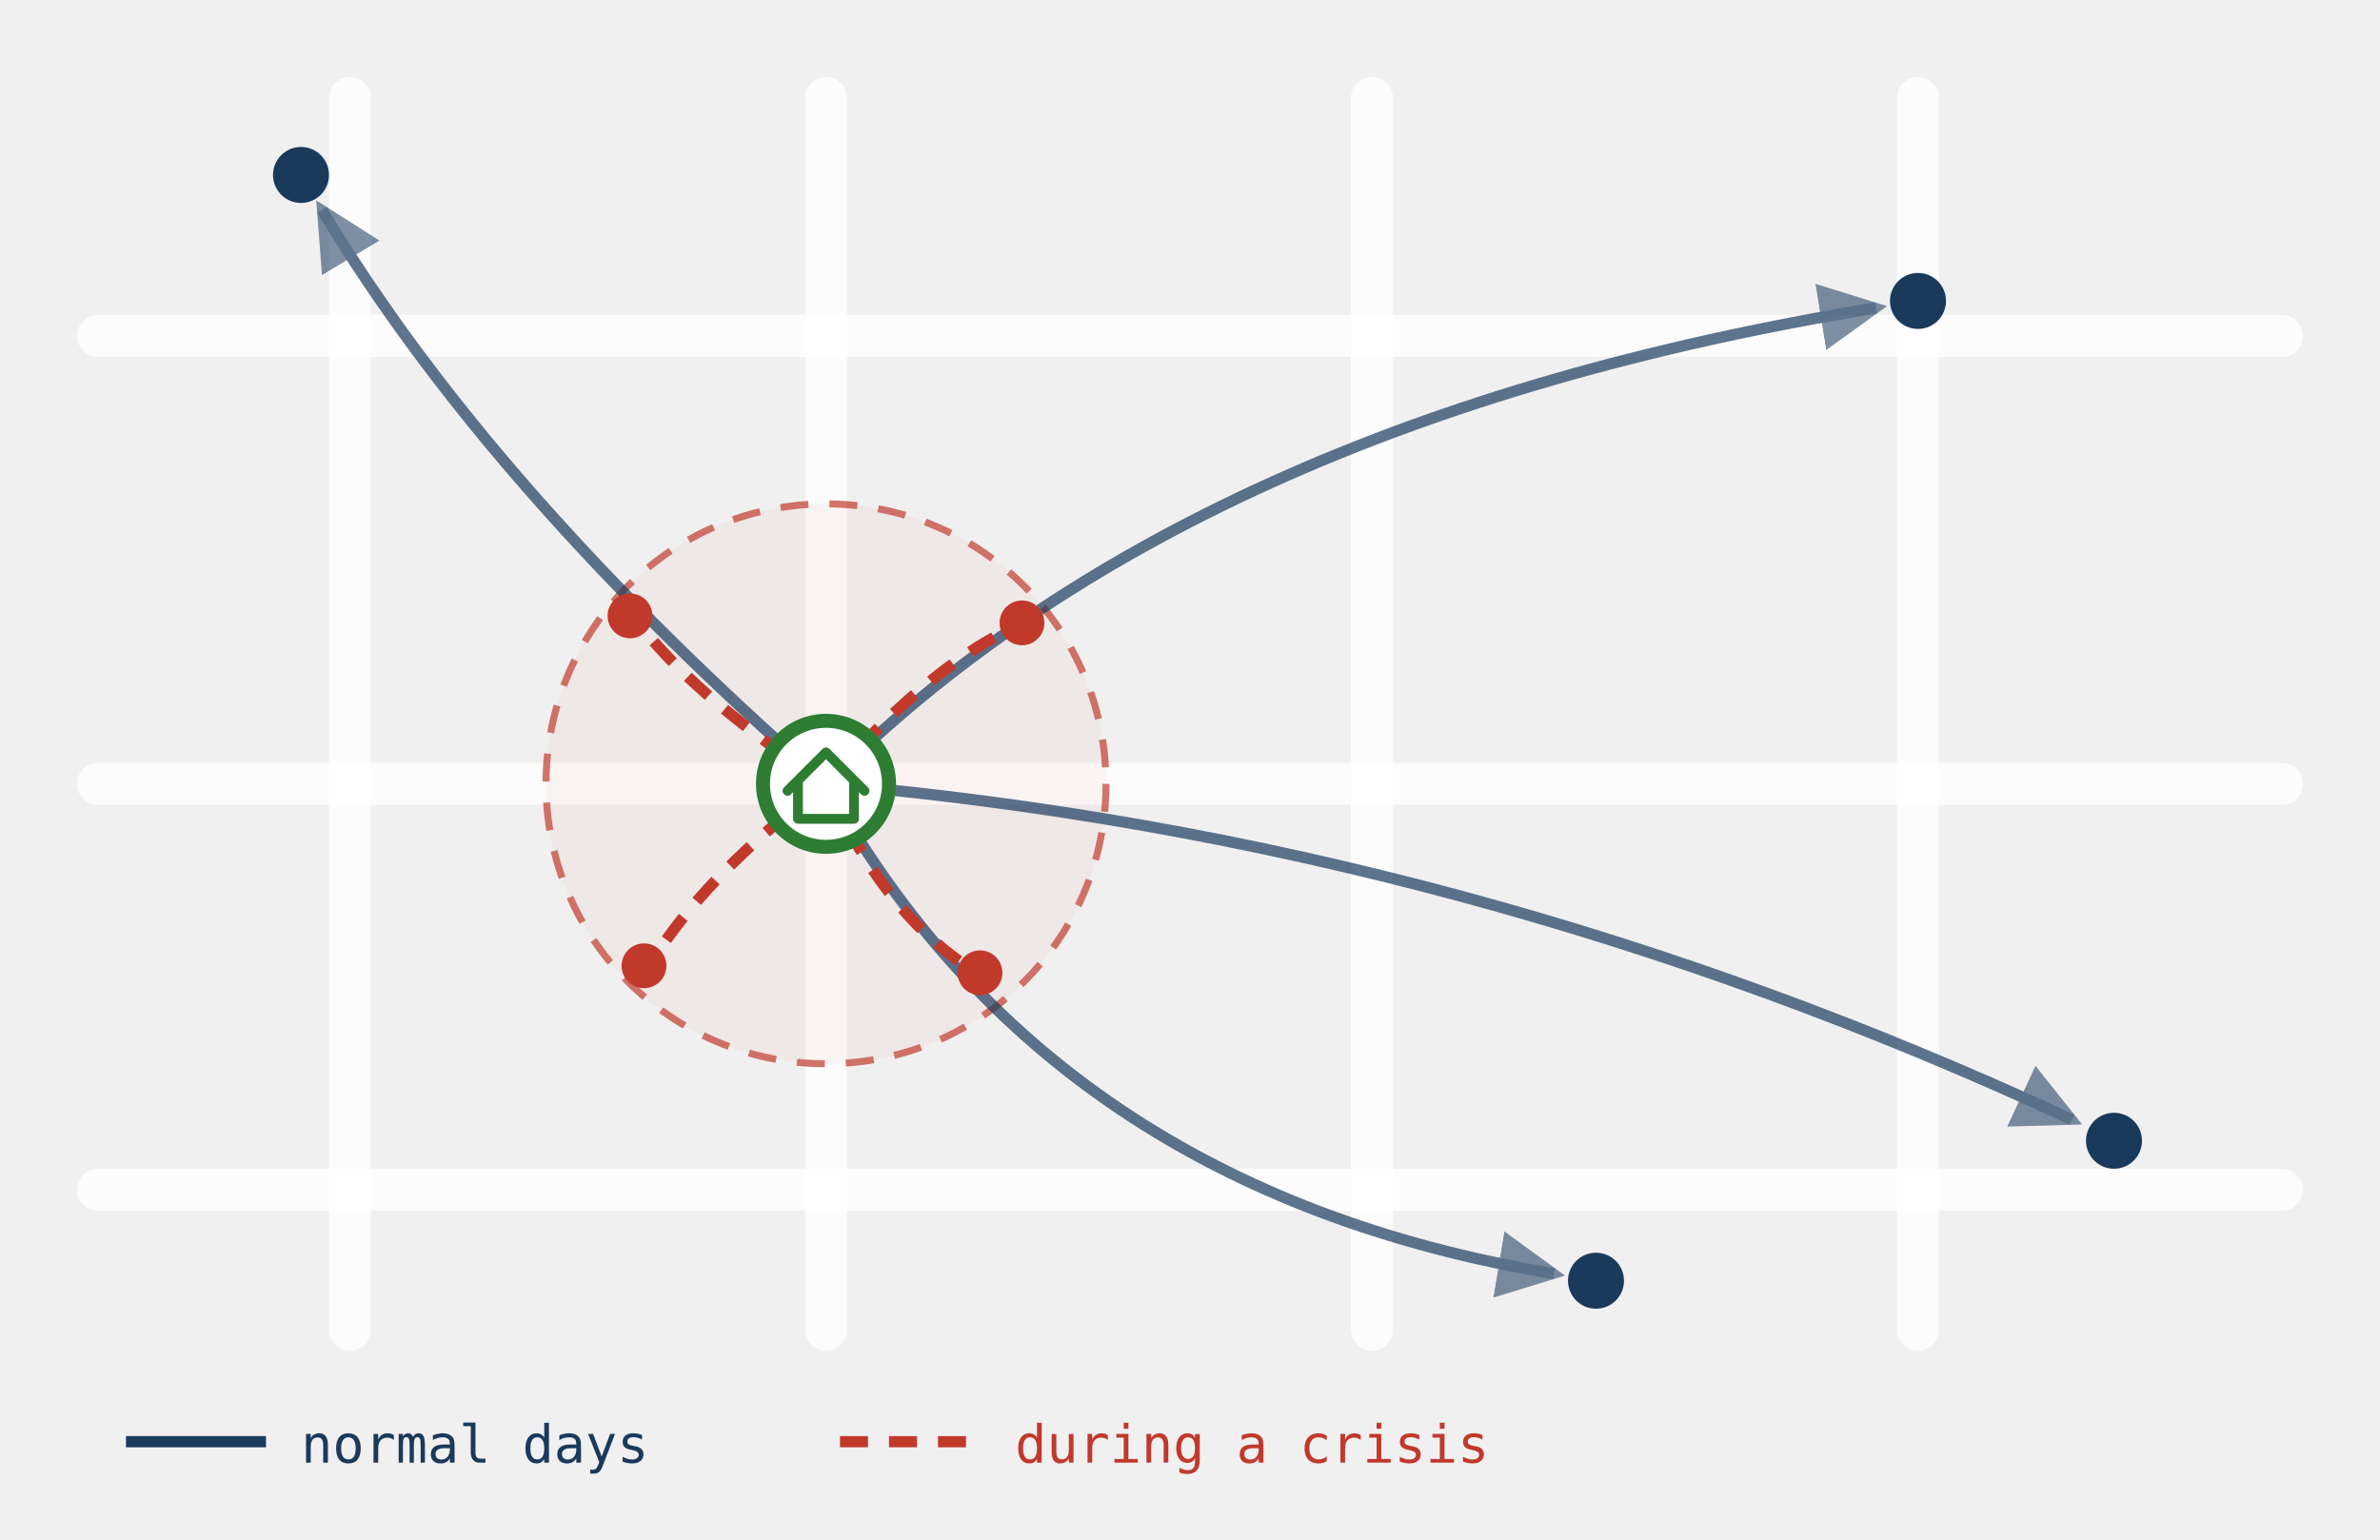
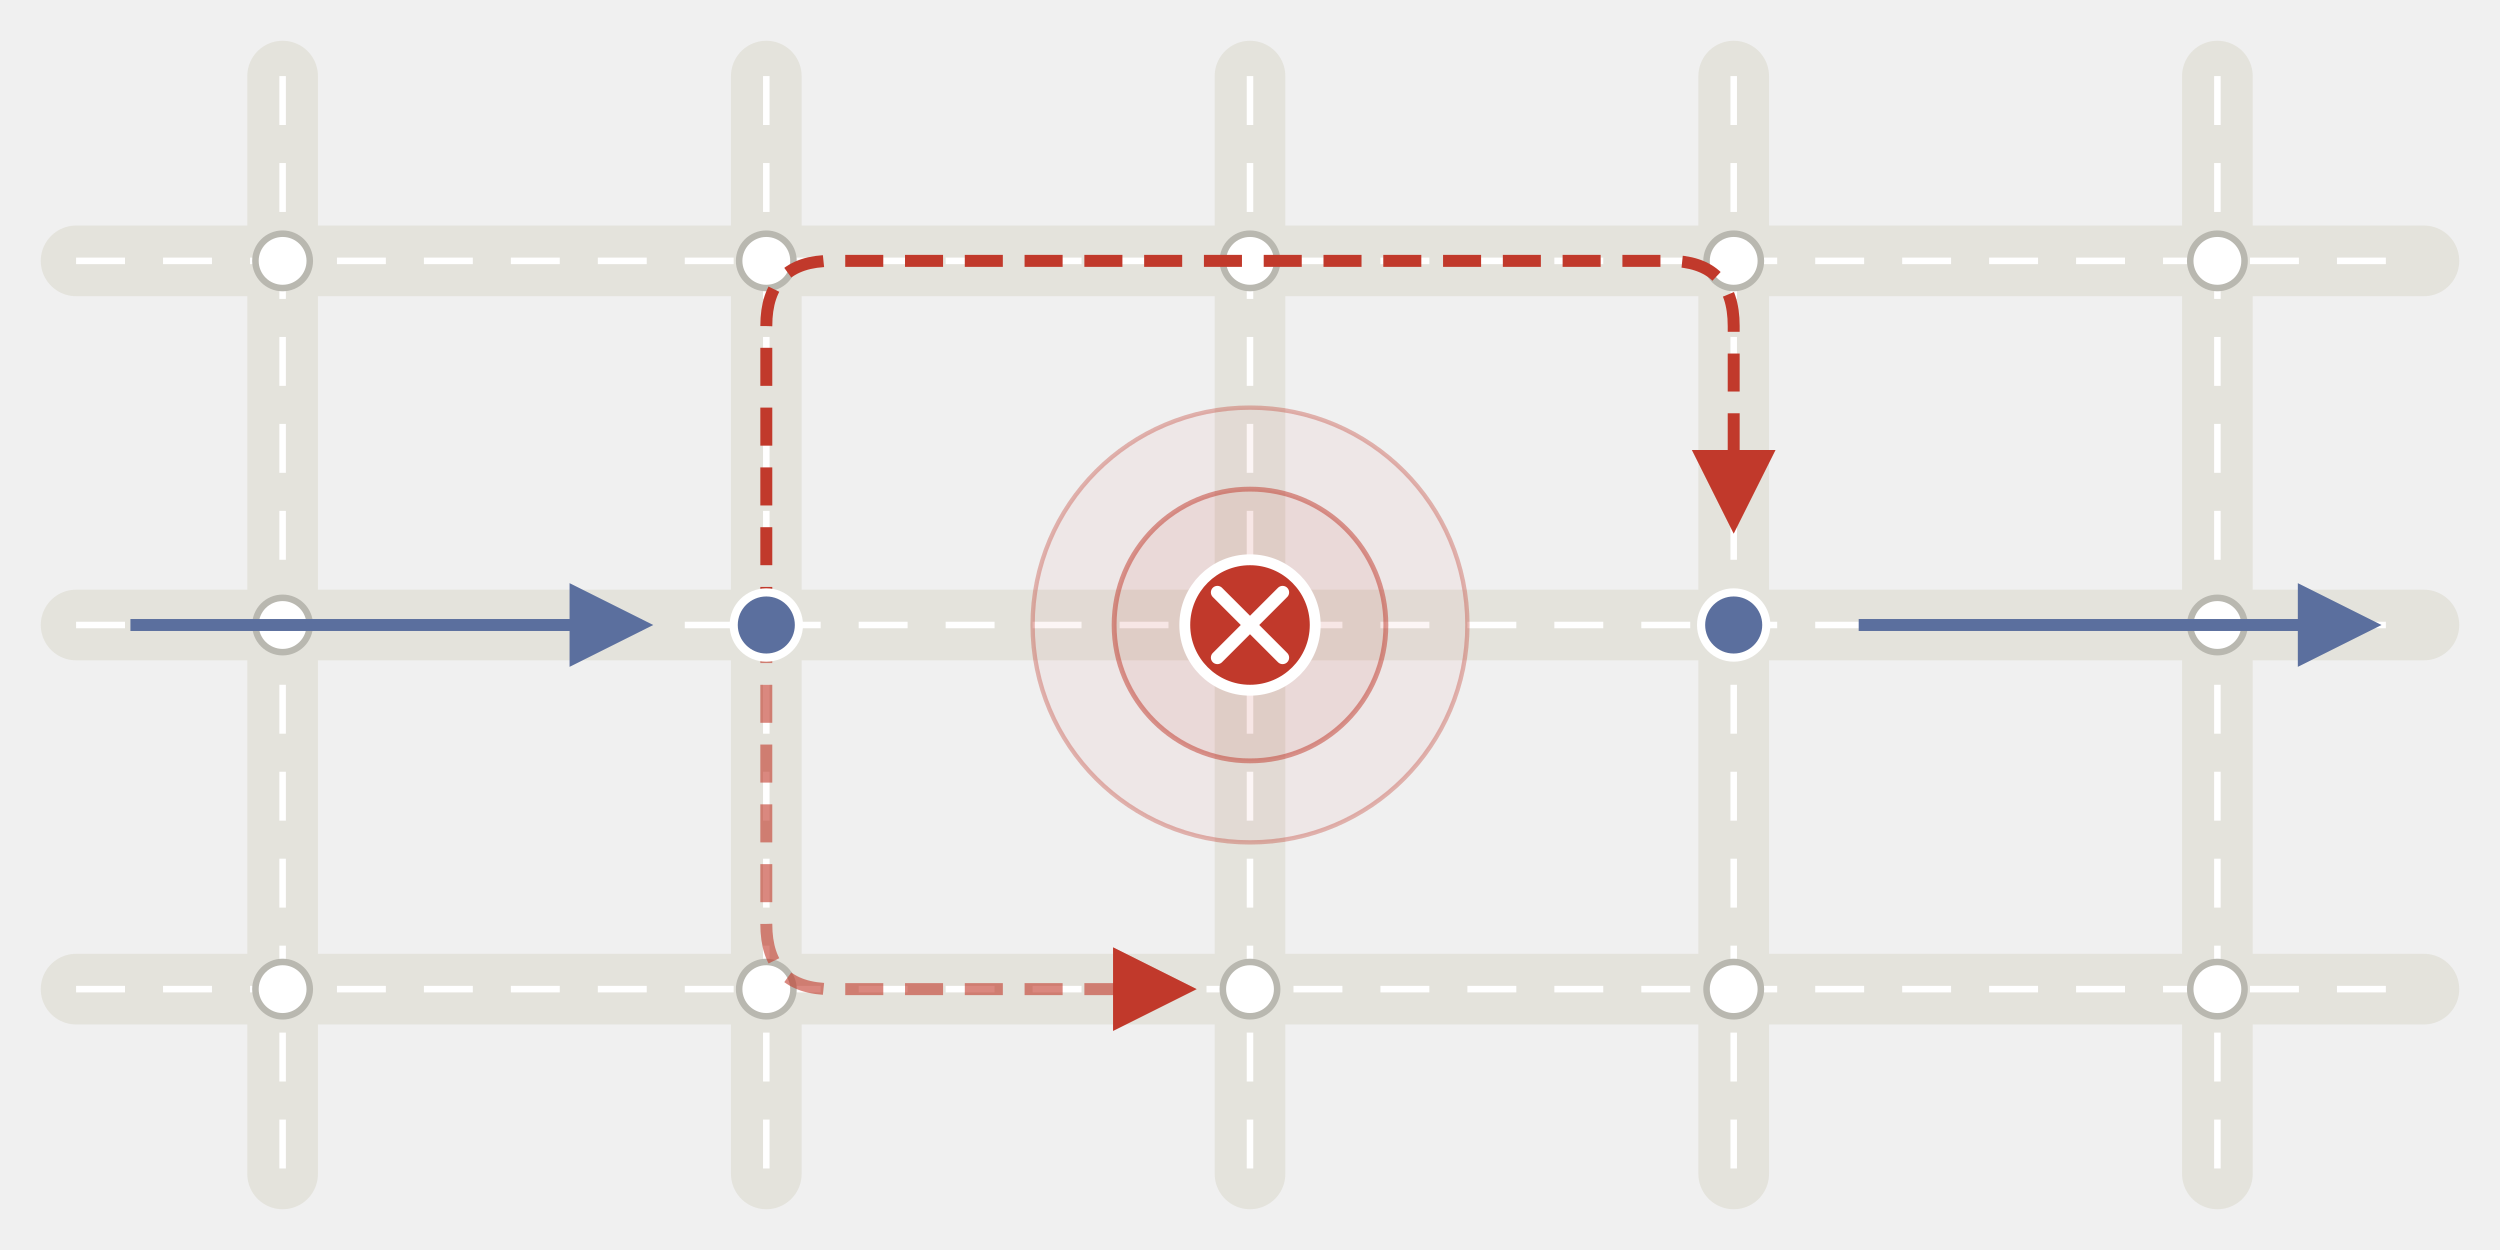
- <svg xmlns="http://www.w3.org/2000/svg" viewBox="0 0 340 220" role="img" aria-label="Trips from home across a city: long trips on normal days, short trips close to home during a crisis">
+ <svg xmlns="http://www.w3.org/2000/svg" viewBox="0 0 460 230" role="img" aria-label="A street network with a disruption at one intersection and traffic rerouting around it">
  <defs>
-     <marker id="mb1" markerWidth="6" markerHeight="6" refX="5" refY="3" orient="auto">
-       <polygon points="0,0 6,3 0,6" fill="#1a3a5c" opacity="0.8" />
+     <marker id="pm" markerWidth="7" markerHeight="7" refX="6" refY="3.5" orient="auto">
+       <polygon points="0,0 7,3.5 0,7" fill="#c1392b" />
+     </marker>
+     <marker id="pn" markerWidth="7" markerHeight="7" refX="6" refY="3.5" orient="auto">
+       <polygon points="0,0 7,3.5 0,7" fill="#5b6f9e" />
    </marker>
  </defs>
-   <line x1="14" y1="48" x2="326" y2="48" stroke="#ffffff" stroke-width="6" stroke-linecap="round" opacity="0.8" />
-   <line x1="14" y1="112" x2="326" y2="112" stroke="#ffffff" stroke-width="6" stroke-linecap="round" opacity="0.8" />
-   <line x1="14" y1="170" x2="326" y2="170" stroke="#ffffff" stroke-width="6" stroke-linecap="round" opacity="0.8" />
-   <line x1="50" y1="14" x2="50" y2="190" stroke="#ffffff" stroke-width="6" stroke-linecap="round" opacity="0.8" />
-   <line x1="118" y1="14" x2="118" y2="190" stroke="#ffffff" stroke-width="6" stroke-linecap="round" opacity="0.8" />
-   <line x1="196" y1="14" x2="196" y2="190" stroke="#ffffff" stroke-width="6" stroke-linecap="round" opacity="0.8" />
-   <line x1="274" y1="14" x2="274" y2="190" stroke="#ffffff" stroke-width="6" stroke-linecap="round" opacity="0.8" />
-   <circle cx="118" cy="112" r="40" fill="#c1392b" fill-opacity="0.06" stroke="#c1392b" stroke-width="1" stroke-dasharray="4 3" opacity="0.7" />
-   <path d="M118,112 Q170,60 268,44" stroke="#1a3a5c" stroke-width="1.6" fill="none" opacity="0.7" marker-end="url(#mb1)" />
-   <path d="M118,112 Q210,120 296,160" stroke="#1a3a5c" stroke-width="1.6" fill="none" opacity="0.7" marker-end="url(#mb1)" />
-   <path d="M118,112 Q150,170 222,182" stroke="#1a3a5c" stroke-width="1.6" fill="none" opacity="0.7" marker-end="url(#mb1)" />
-   <path d="M118,112 Q70,70 46,30" stroke="#1a3a5c" stroke-width="1.6" fill="none" opacity="0.7" marker-end="url(#mb1)" />
-   <circle cx="274" cy="43" r="4" fill="#1a3a5c" />
-   <circle cx="302" cy="163" r="4" fill="#1a3a5c" />
-   <circle cx="228" cy="183" r="4" fill="#1a3a5c" />
-   <circle cx="43" cy="25" r="4" fill="#1a3a5c" />
-   <path d="M118,112 Q132,96 144,90" stroke="#c1392b" stroke-width="1.6" fill="none" stroke-dasharray="4 3" />
-   <path d="M118,112 Q100,100 92,90" stroke="#c1392b" stroke-width="1.6" fill="none" stroke-dasharray="4 3" />
-   <path d="M118,112 Q126,130 138,138" stroke="#c1392b" stroke-width="1.6" fill="none" stroke-dasharray="4 3" />
-   <path d="M118,112 Q102,124 94,136" stroke="#c1392b" stroke-width="1.6" fill="none" stroke-dasharray="4 3" />
-   <circle cx="146" cy="89" r="3.2" fill="#c1392b" />
-   <circle cx="90" cy="88" r="3.2" fill="#c1392b" />
-   <circle cx="140" cy="139" r="3.2" fill="#c1392b" />
-   <circle cx="92" cy="138" r="3.2" fill="#c1392b" />
-   <circle cx="118" cy="112" r="9" fill="white" stroke="#2e7d32" stroke-width="2" />
-   <path d="M112.5,113 L118,107.5 L123.5,113 M114,112 L114,117 L122,117 L122,112" stroke="#2e7d32" stroke-width="1.4" fill="none" stroke-linejoin="round" stroke-linecap="round" />
-   <line x1="18" y1="206" x2="38" y2="206" stroke="#1a3a5c" stroke-width="1.6" />
-   <text x="43" y="209" font-family="DM Mono,monospace" font-size="7.5" fill="#1a3a5c">normal days</text>
-   <line x1="120" y1="206" x2="140" y2="206" stroke="#c1392b" stroke-width="1.6" stroke-dasharray="4 3" />
-   <text x="145" y="209" font-family="DM Mono,monospace" font-size="7.5" fill="#c1392b">during a crisis</text>
+   <line x1="14" y1="48" x2="446" y2="48" stroke="#e4e3dc" stroke-width="13" stroke-linecap="round" />
+   <line x1="14" y1="115" x2="446" y2="115" stroke="#e4e3dc" stroke-width="13" stroke-linecap="round" />
+   <line x1="14" y1="182" x2="446" y2="182" stroke="#e4e3dc" stroke-width="13" stroke-linecap="round" />
+   <line x1="52" y1="14" x2="52" y2="216" stroke="#e4e3dc" stroke-width="13" stroke-linecap="round" />
+   <line x1="141" y1="14" x2="141" y2="216" stroke="#e4e3dc" stroke-width="13" stroke-linecap="round" />
+   <line x1="230" y1="14" x2="230" y2="216" stroke="#e4e3dc" stroke-width="13" stroke-linecap="round" />
+   <line x1="319" y1="14" x2="319" y2="216" stroke="#e4e3dc" stroke-width="13" stroke-linecap="round" />
+   <line x1="408" y1="14" x2="408" y2="216" stroke="#e4e3dc" stroke-width="13" stroke-linecap="round" />
+   <line x1="14" y1="48" x2="446" y2="48" stroke="#ffffff" stroke-width="1.2" stroke-dasharray="9 7" />
+   <line x1="14" y1="115" x2="446" y2="115" stroke="#ffffff" stroke-width="1.2" stroke-dasharray="9 7" />
+   <line x1="14" y1="182" x2="446" y2="182" stroke="#ffffff" stroke-width="1.2" stroke-dasharray="9 7" />
+   <line x1="52" y1="14" x2="52" y2="216" stroke="#ffffff" stroke-width="1.2" stroke-dasharray="9 7" />
+   <line x1="141" y1="14" x2="141" y2="216" stroke="#ffffff" stroke-width="1.2" stroke-dasharray="9 7" />
+   <line x1="230" y1="14" x2="230" y2="216" stroke="#ffffff" stroke-width="1.2" stroke-dasharray="9 7" />
+   <line x1="319" y1="14" x2="319" y2="216" stroke="#ffffff" stroke-width="1.2" stroke-dasharray="9 7" />
+   <line x1="408" y1="14" x2="408" y2="216" stroke="#ffffff" stroke-width="1.2" stroke-dasharray="9 7" />
+   <circle cx="52" cy="48" r="5" fill="#ffffff" stroke="#b9b8b0" stroke-width="1.2" />
+   <circle cx="52" cy="115" r="5" fill="#ffffff" stroke="#b9b8b0" stroke-width="1.2" />
+   <circle cx="52" cy="182" r="5" fill="#ffffff" stroke="#b9b8b0" stroke-width="1.2" />
+   <circle cx="141" cy="48" r="5" fill="#ffffff" stroke="#b9b8b0" stroke-width="1.2" />
+   <circle cx="141" cy="115" r="5" fill="#ffffff" stroke="#b9b8b0" stroke-width="1.2" />
+   <circle cx="141" cy="182" r="5" fill="#ffffff" stroke="#b9b8b0" stroke-width="1.2" />
+   <circle cx="230" cy="48" r="5" fill="#ffffff" stroke="#b9b8b0" stroke-width="1.2" />
+   <circle cx="230" cy="182" r="5" fill="#ffffff" stroke="#b9b8b0" stroke-width="1.2" />
+   <circle cx="319" cy="48" r="5" fill="#ffffff" stroke="#b9b8b0" stroke-width="1.2" />
+   <circle cx="319" cy="115" r="5" fill="#ffffff" stroke="#b9b8b0" stroke-width="1.2" />
+   <circle cx="319" cy="182" r="5" fill="#ffffff" stroke="#b9b8b0" stroke-width="1.2" />
+   <circle cx="408" cy="48" r="5" fill="#ffffff" stroke="#b9b8b0" stroke-width="1.2" />
+   <circle cx="408" cy="115" r="5" fill="#ffffff" stroke="#b9b8b0" stroke-width="1.2" />
+   <circle cx="408" cy="182" r="5" fill="#ffffff" stroke="#b9b8b0" stroke-width="1.2" />
+   <circle cx="230" cy="115" r="40" fill="#c1392b" fill-opacity="0.05" stroke="#c1392b" stroke-width="0.8" stroke-opacity="0.35" />
+   <circle cx="230" cy="115" r="25" fill="#c1392b" fill-opacity="0.08" stroke="#c1392b" stroke-width="0.9" stroke-opacity="0.5" />
+   <line x1="24" y1="115" x2="118" y2="115" stroke="#5b6f9e" stroke-width="2.2" marker-end="url(#pn)" />
+   <path d="M141,115 L141,60 Q141,48 153,48 L307,48 Q319,48 319,60 L319,96" fill="none" stroke="#c1392b" stroke-width="2.2" stroke-dasharray="7 4" marker-end="url(#pm)" />
+   <path d="M141,115 L141,170 Q141,182 153,182 L218,182" fill="none" stroke="#c1392b" stroke-width="2.2" stroke-dasharray="7 4" stroke-opacity="0.6" marker-end="url(#pm)" />
+   <line x1="342" y1="115" x2="436" y2="115" stroke="#5b6f9e" stroke-width="2.2" marker-end="url(#pn)" />
+   <circle cx="141" cy="115" r="6" fill="#5b6f9e" stroke="#ffffff" stroke-width="1.5" />
+   <circle cx="319" cy="115" r="6" fill="#5b6f9e" stroke="#ffffff" stroke-width="1.5" />
+   <circle cx="230" cy="115" r="12" fill="#c1392b" stroke="#ffffff" stroke-width="2" />
+   <path d="M224,109 L236,121 M236,109 L224,121" stroke="#ffffff" stroke-width="2.4" stroke-linecap="round" />
</svg>
